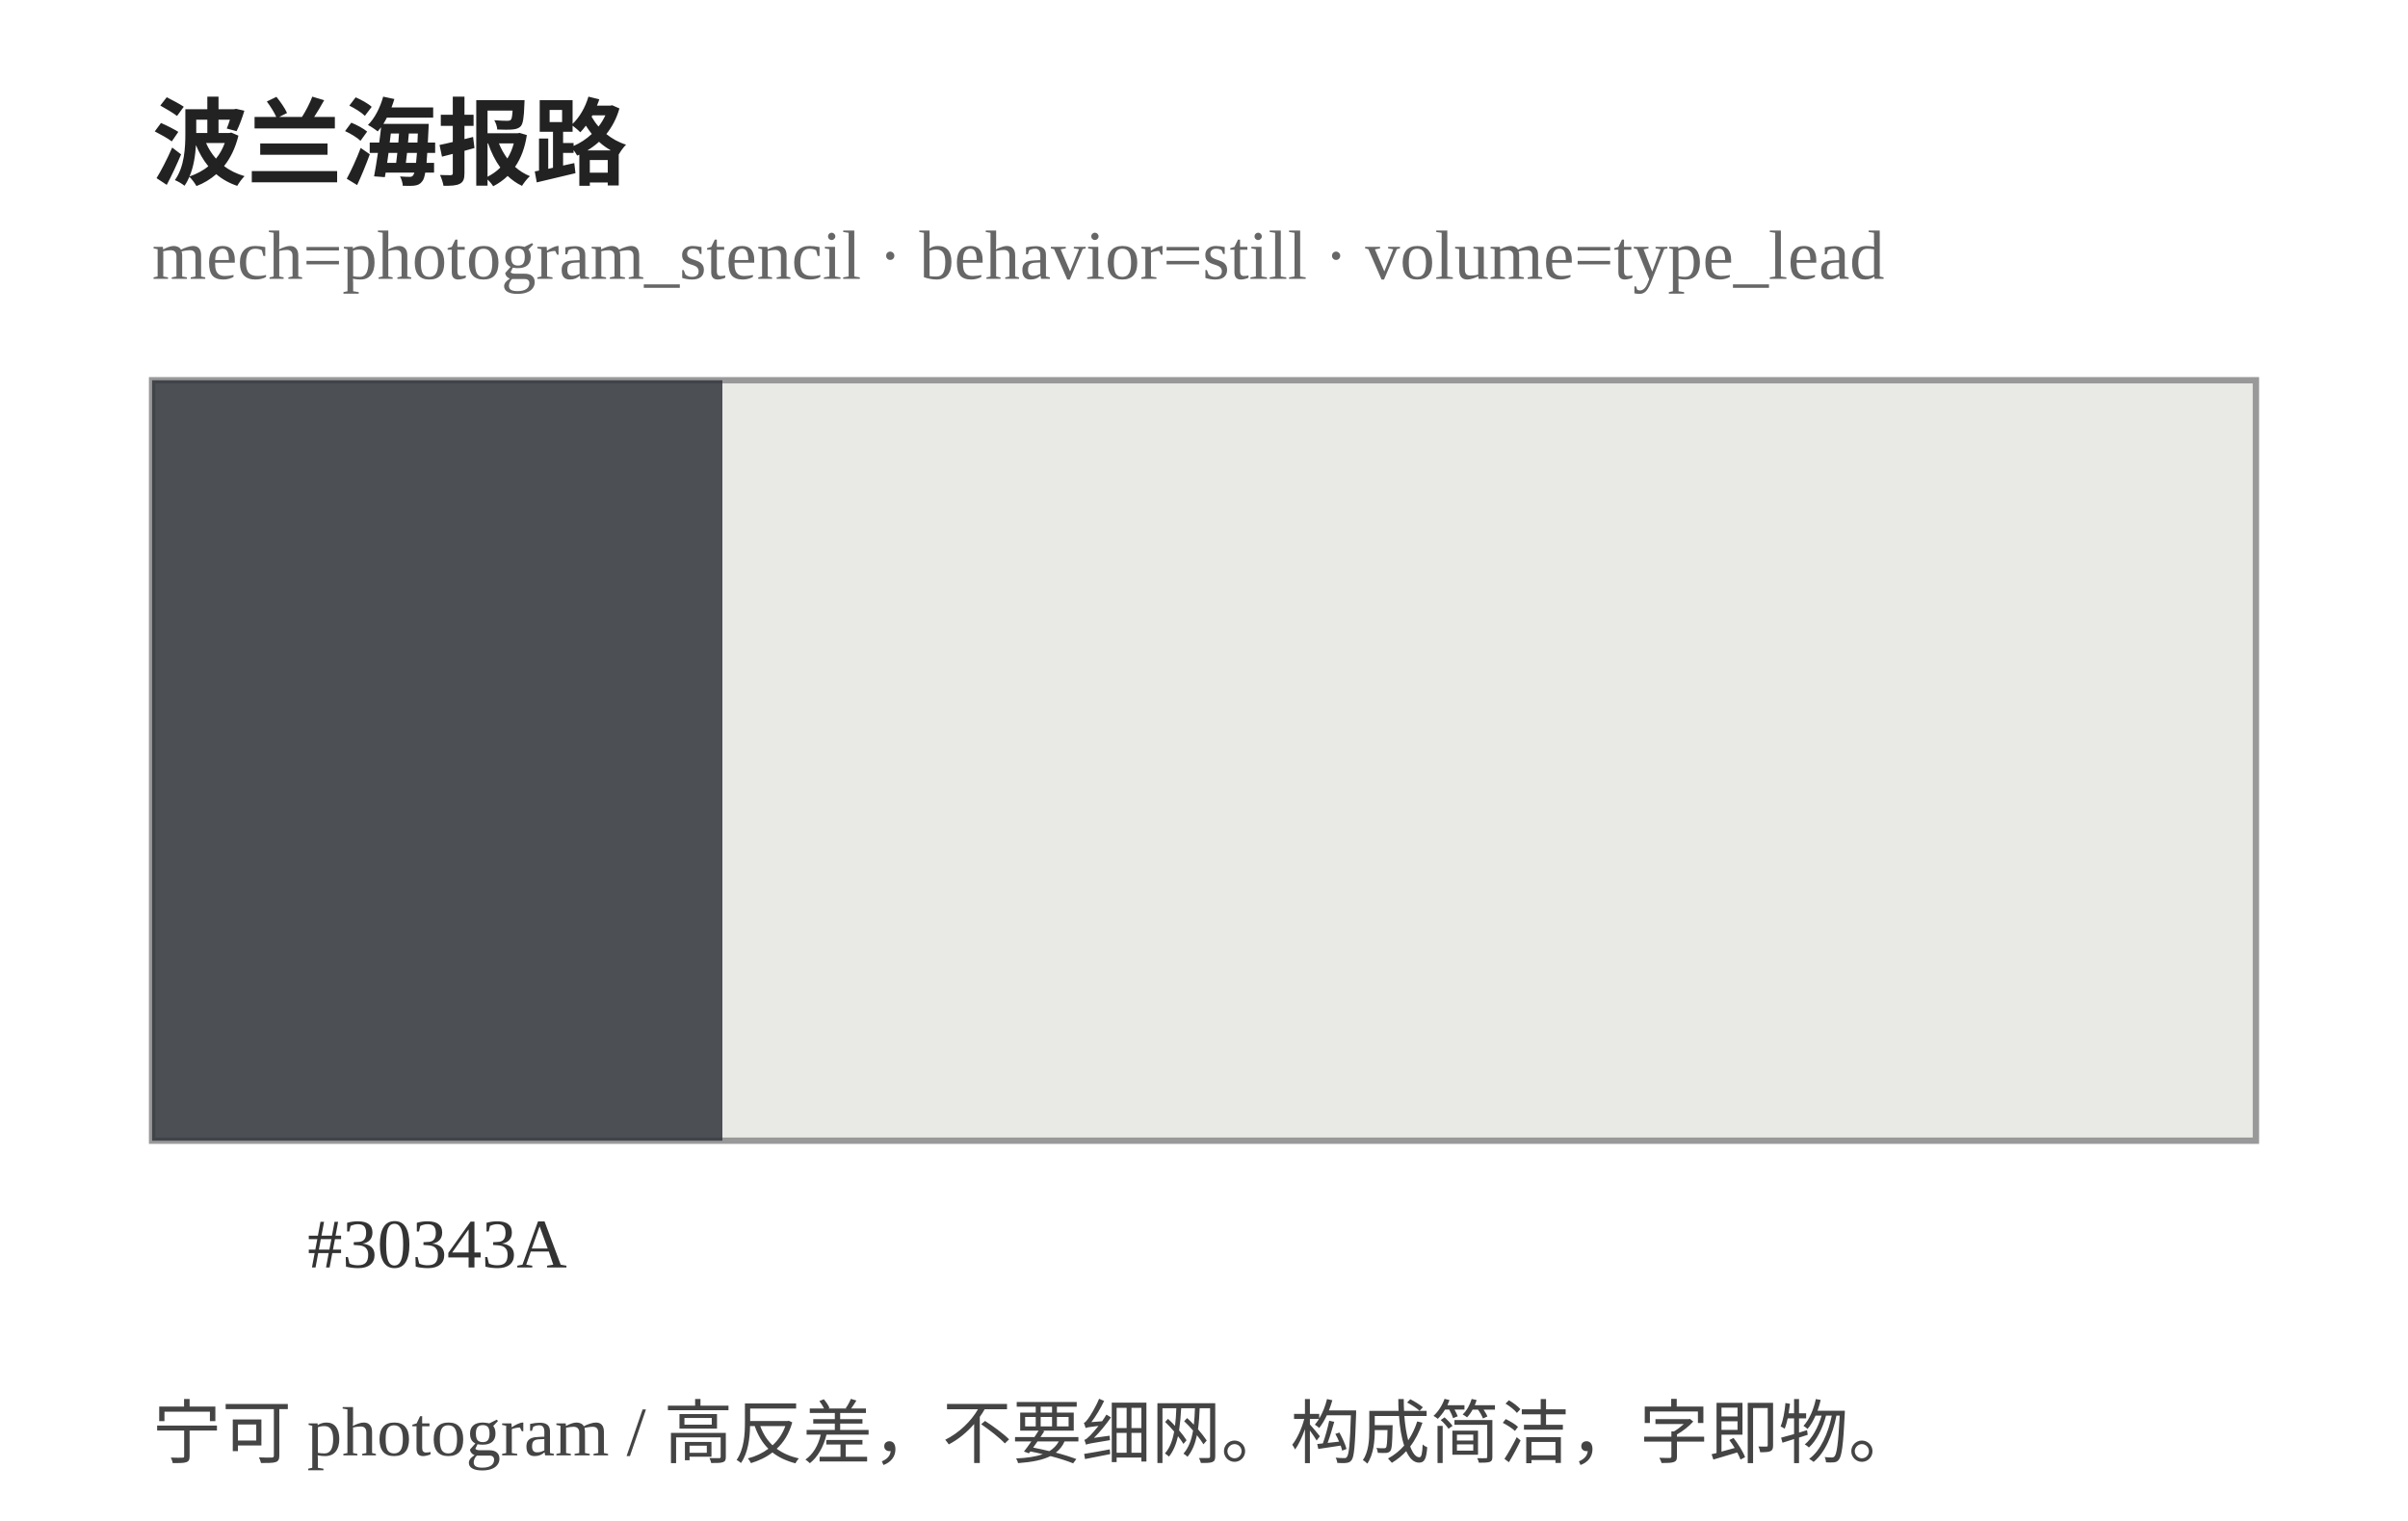
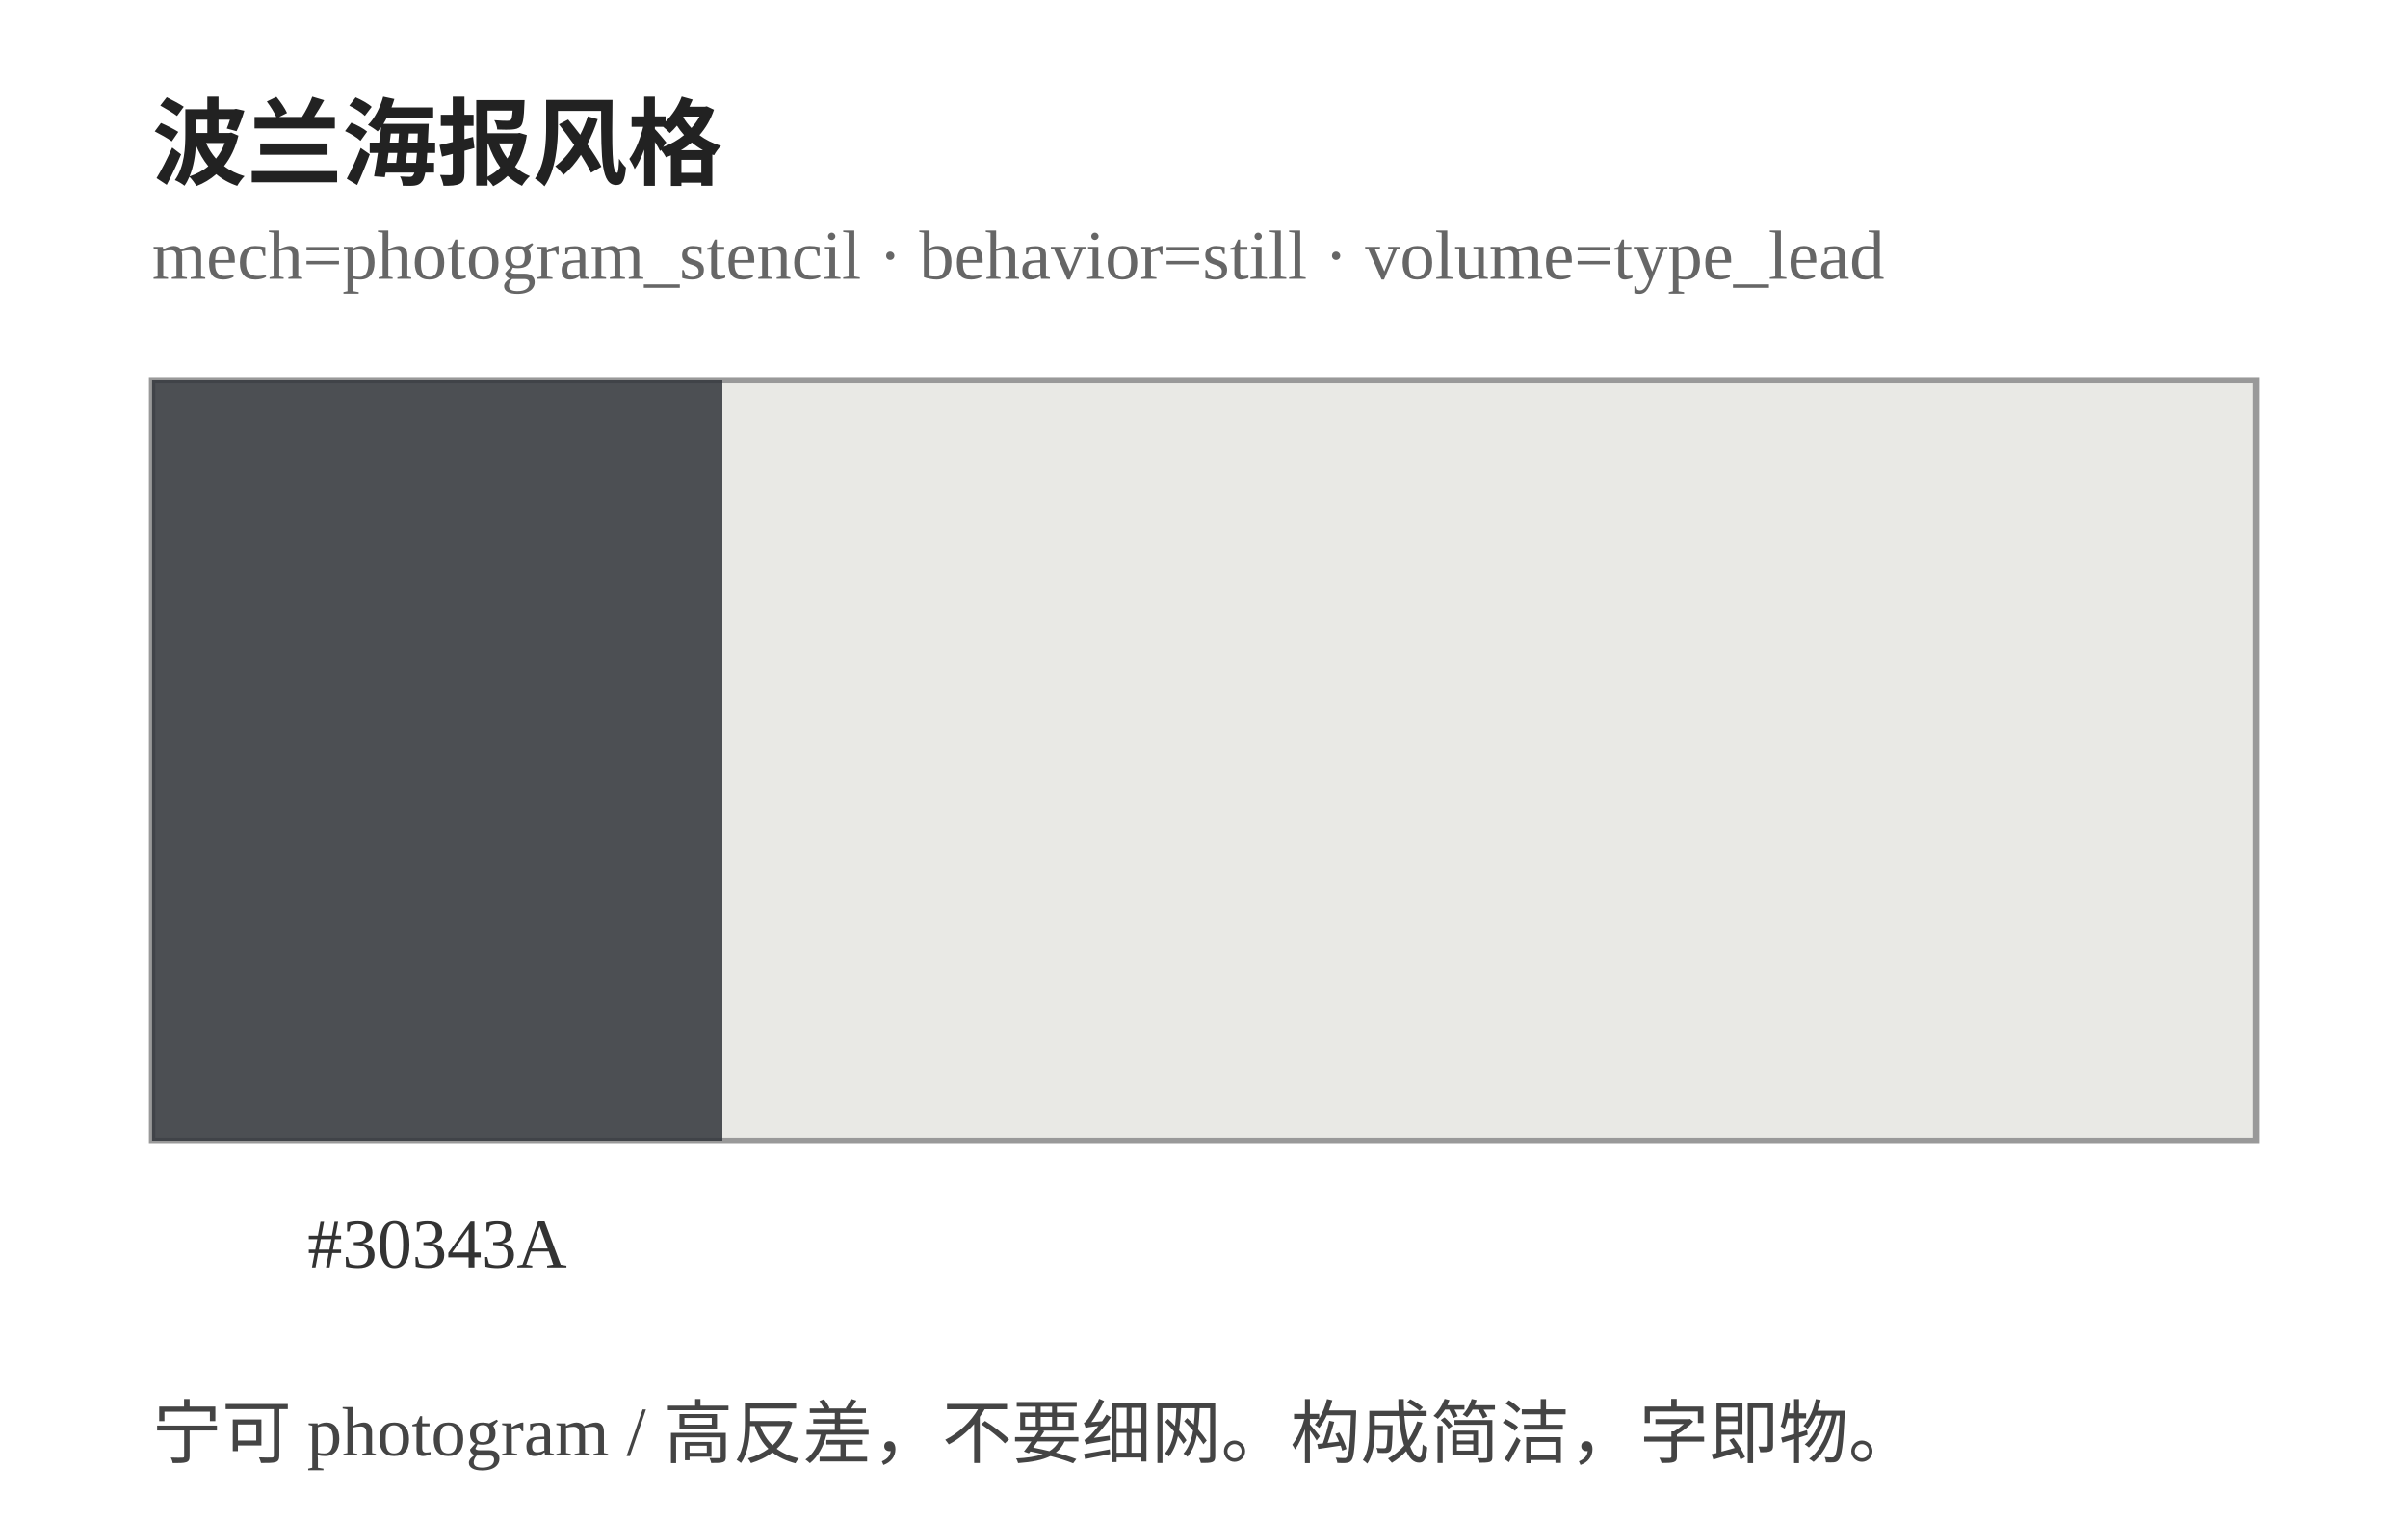
<svg xmlns="http://www.w3.org/2000/svg" width="380" height="240" viewBox="0 0 380 240">
  <rect x="24" y="60" width="332" height="120" fill="#E9E9E5" stroke="#999" stroke-width="1" />
  <rect x="24" y="60" width="90" height="120" fill="#30343A" opacity="0.85" />
  <text x="69.0" y="200" font-size="11" fill="#333" text-anchor="middle">#30343A</text>
-   <text x="24" y="28" font-size="15" font-weight="bold" fill="#222">波兰海报路</text>
+   <text x="24" y="28" font-size="15" font-weight="bold" fill="#222">波兰海报风格</text>
  <text x="24" y="44" font-size="11" fill="#666">mech=photogram_stencil · behavior=still · volume=type_lead</text>
  <text x="24" y="230" font-size="11" fill="#444">宁可 photogram / 高反差，不要细网。构成简洁，字即物。</text>
</svg>
